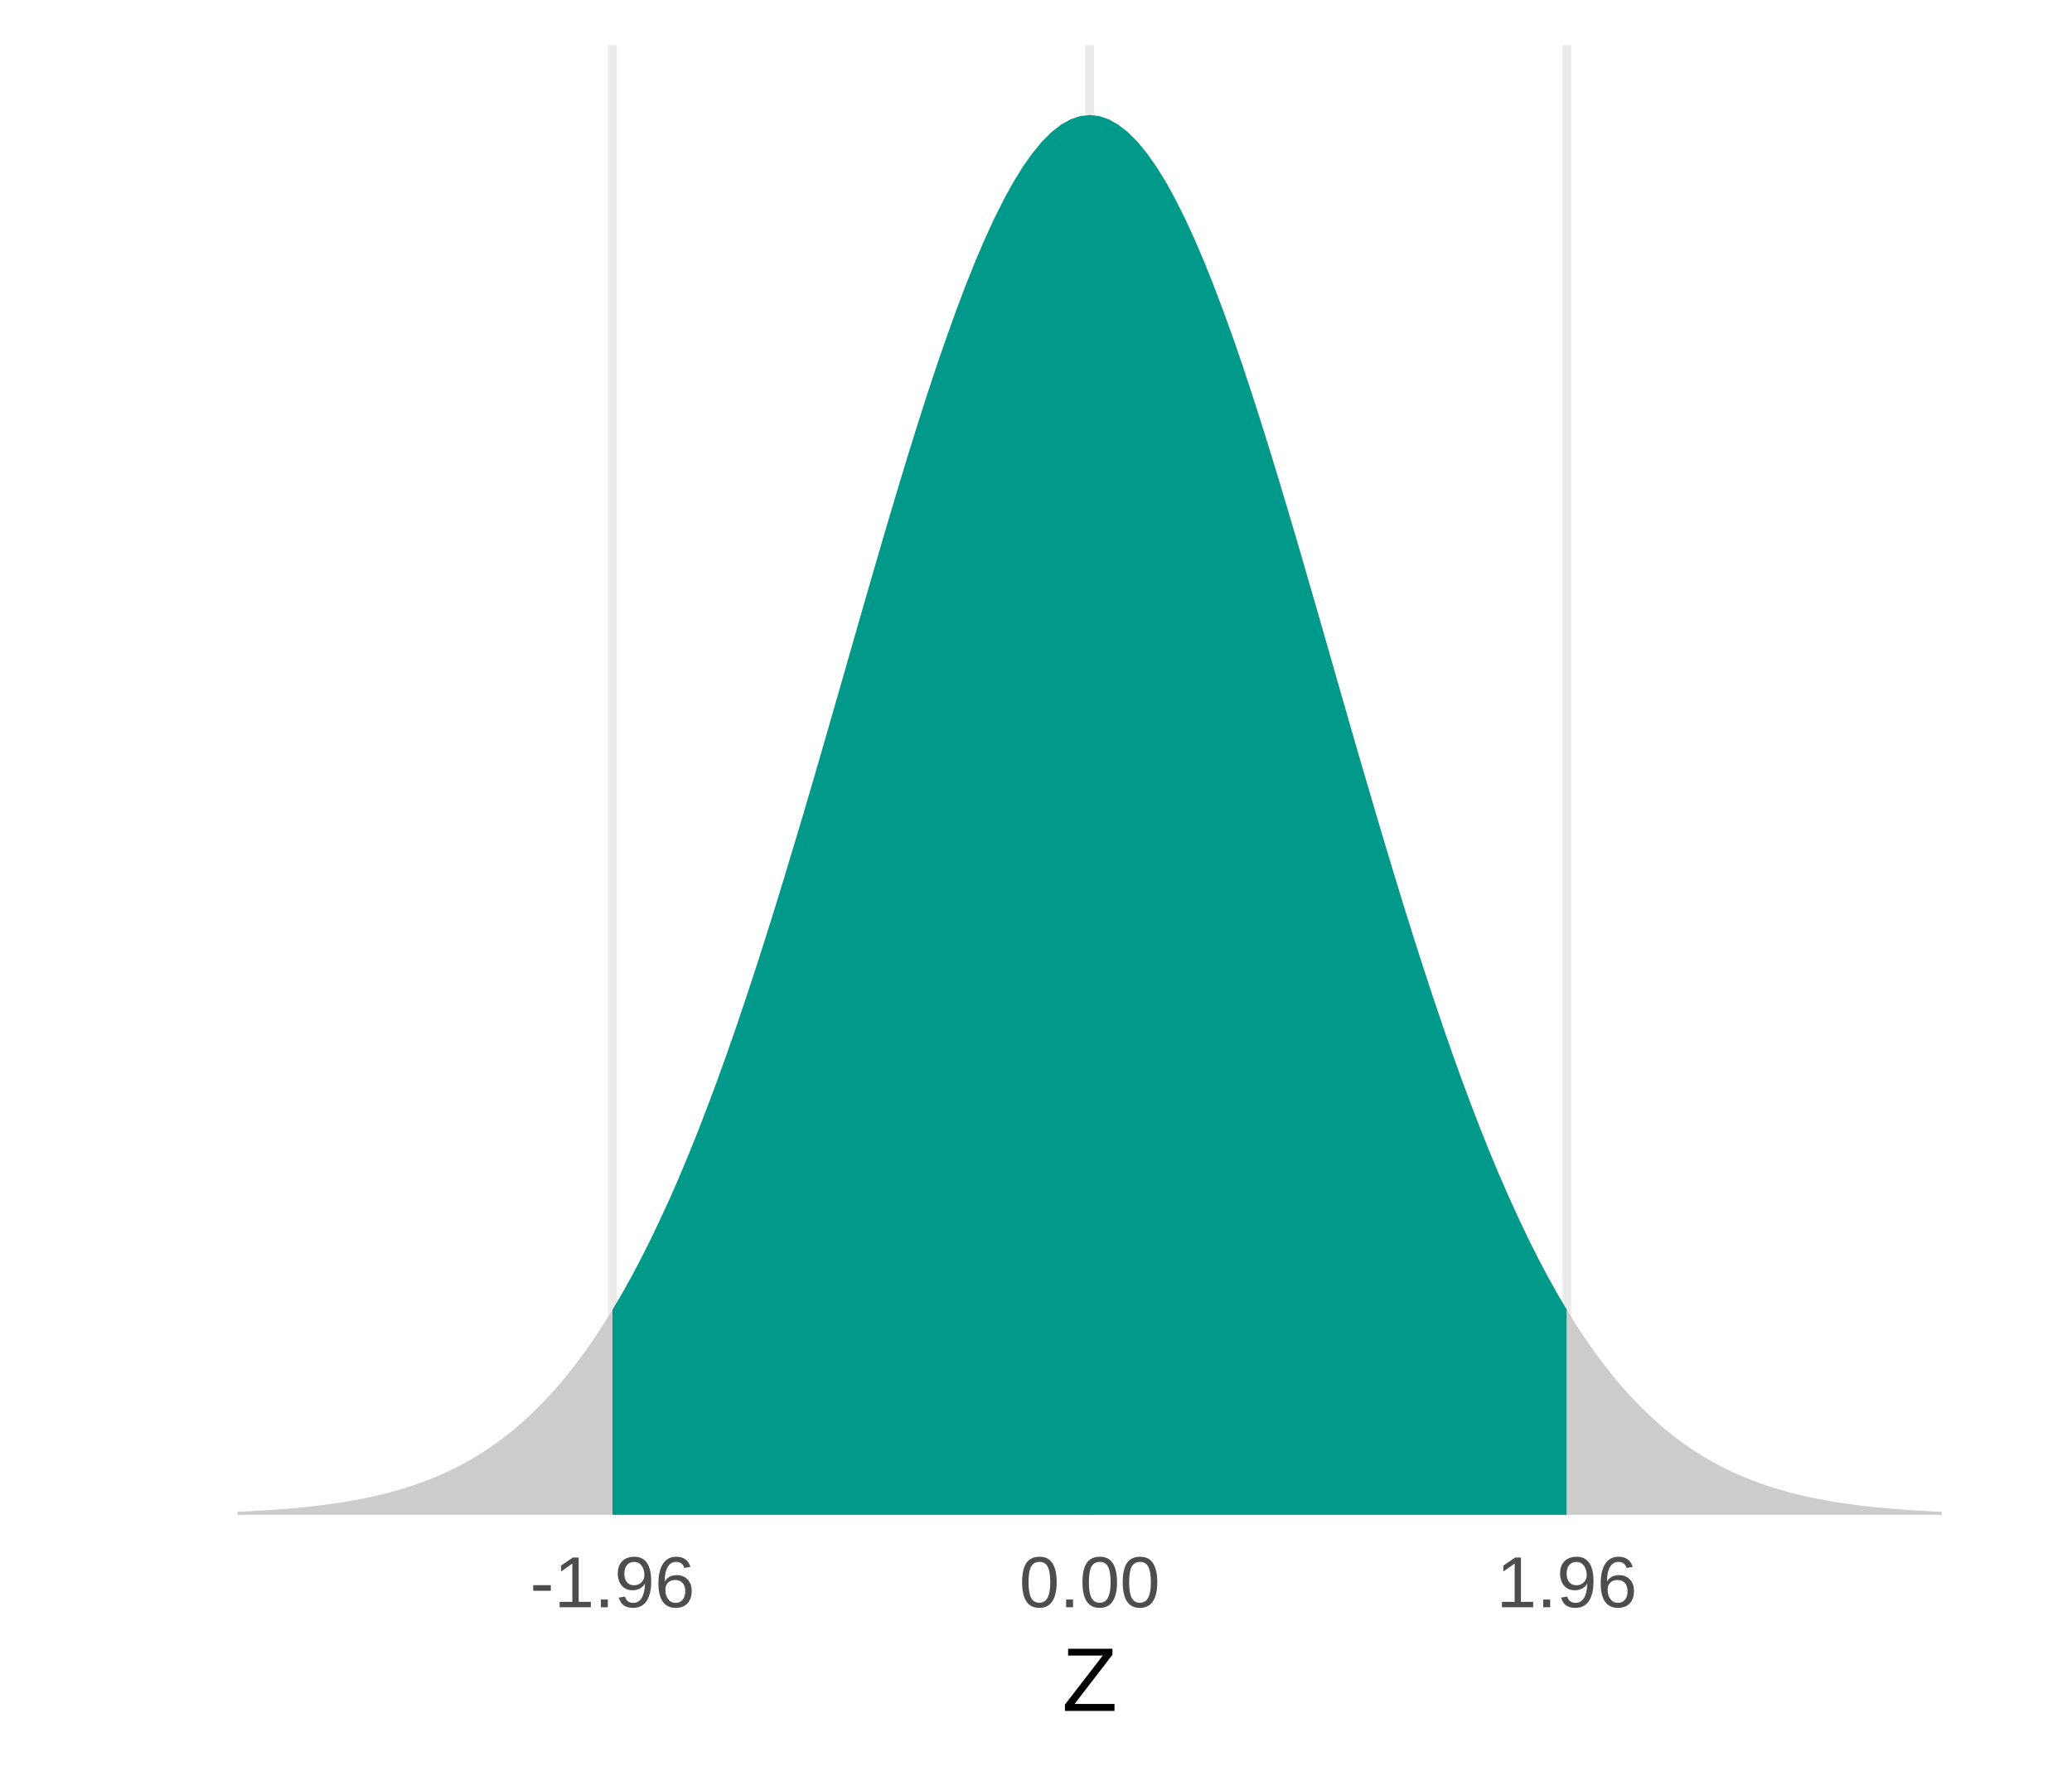
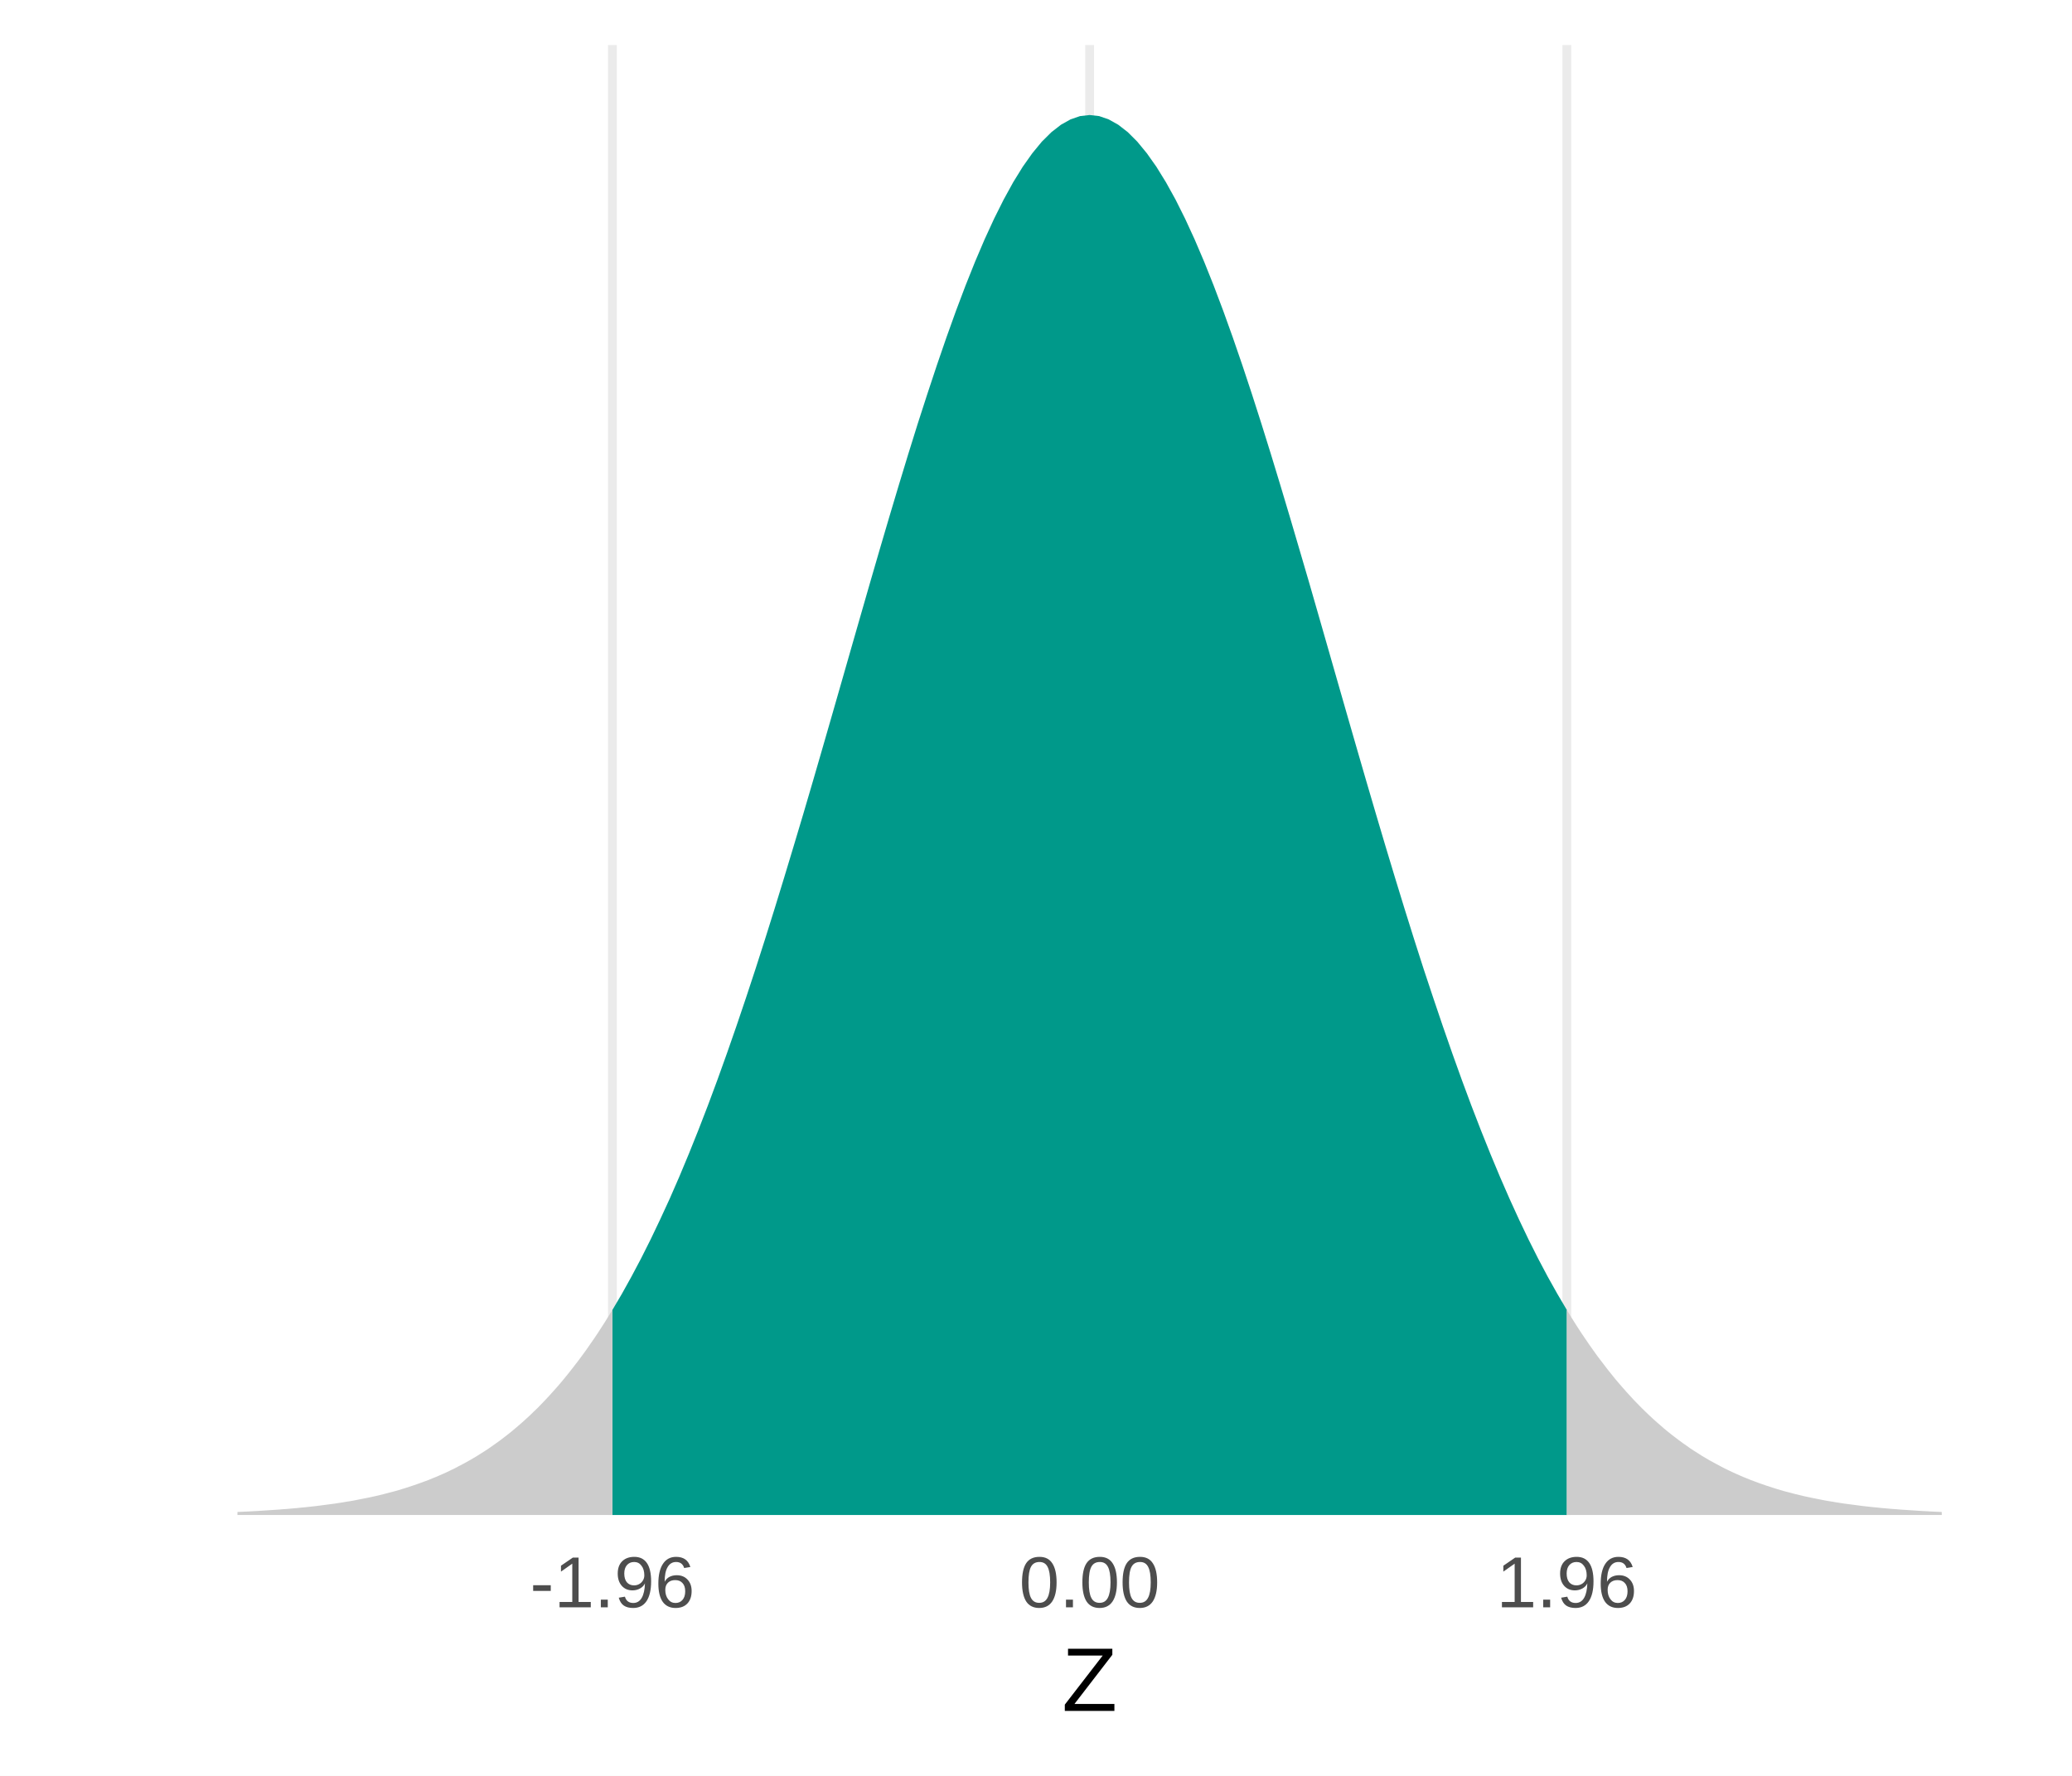
<svg xmlns="http://www.w3.org/2000/svg" class="svglite" width="252.00pt" height="216.00pt" viewBox="0 0 252.00 216.00">
  <defs>
    <style type="text/css">
    .svglite line, .svglite polyline, .svglite polygon, .svglite path, .svglite rect, .svglite circle {
      fill: none;
      stroke: #000000;
      stroke-linecap: round;
      stroke-linejoin: round;
      stroke-miterlimit: 10.00;
    }
    .svglite text {
      white-space: pre;
    }
  </style>
  </defs>
  <rect width="100%" height="100%" style="stroke: none; fill: #FFFFFF;" />
  <defs>
    <clipPath id="cpMC4wMHwyNTIuMDB8MC4wMHwyMTYuMDA=">
      <rect x="0.00" y="0.00" width="252.00" height="216.00" />
    </clipPath>
  </defs>
  <g clip-path="url(#cpMC4wMHwyNTIuMDB8MC4wMHwyMTYuMDA=)">
</g>
  <defs>
-     <clipPath id="cpMTguNTN8MjQ2LjUyfDUuNDh8MTg0LjI1">
-       <rect x="18.53" y="5.48" width="227.99" height="178.77" />
+     <clipPath id="cpMTguNTJ8MjQ2LjUyfDUuNDh8MTg0LjI3">
+       <rect x="18.52" y="5.48" width="228.00" height="178.79" />
    </clipPath>
  </defs>
-   <g clip-path="url(#cpMTguNTN8MjQ2LjUyfDUuNDh8MTg0LjI1)">
-     <polyline points="74.49,184.25 74.49,5.48 " style="stroke-width: 1.07; stroke: #EBEBEB; stroke-linecap: butt;" />
-     <polyline points="132.53,184.25 132.53,5.48 " style="stroke-width: 1.07; stroke: #EBEBEB; stroke-linecap: butt;" />
-     <polyline points="190.56,184.25 190.56,5.48 " style="stroke-width: 1.07; stroke: #EBEBEB; stroke-linecap: butt;" />
-     <polygon points="74.49,159.31 75.65,157.34 76.81,155.26 77.97,153.06 79.13,150.75 80.29,148.32 81.46,145.78 82.62,143.12 83.78,140.35 84.94,137.46 86.10,134.45 87.26,131.34 88.42,128.11 89.58,124.78 90.74,121.35 91.90,117.82 93.06,114.21 94.22,110.51 95.38,106.73 96.54,102.88 97.71,98.98 98.87,95.03 100.03,91.03 101.19,87.01 102.35,82.97 103.51,78.92 104.67,74.88 105.83,70.86 106.99,66.87 108.15,62.92 109.31,59.04 110.47,55.23 111.63,51.51 112.79,47.89 113.95,44.39 115.12,41.02 116.28,37.79 117.44,34.72 118.60,31.82 119.76,29.11 120.92,26.58 122.08,24.27 123.24,22.16 124.40,20.28 125.56,18.64 126.72,17.23 127.88,16.07 129.04,15.17 130.20,14.51 131.36,14.12 132.53,13.99 133.69,14.12 134.85,14.51 136.01,15.17 137.17,16.07 138.33,17.23 139.49,18.64 140.65,20.28 141.81,22.16 142.97,24.27 144.13,26.58 145.29,29.11 146.45,31.82 147.61,34.72 148.77,37.79 149.94,41.02 151.10,44.39 152.26,47.89 153.42,51.51 154.58,55.23 155.74,59.04 156.90,62.92 158.06,66.87 159.22,70.86 160.38,74.88 161.54,78.92 162.70,82.97 163.86,87.01 165.02,91.03 166.19,95.03 167.35,98.98 168.51,102.88 169.67,106.73 170.83,110.51 171.99,114.21 173.15,117.82 174.31,121.35 175.47,124.78 176.63,128.11 177.79,131.34 178.95,134.45 180.11,137.46 181.27,140.35 182.43,143.12 183.60,145.78 184.76,148.32 185.92,150.75 187.08,153.06 188.24,155.26 189.40,157.34 190.56,159.31 190.56,184.25 189.40,184.25 188.24,184.25 187.08,184.25 185.92,184.25 184.76,184.25 183.60,184.25 182.43,184.25 181.27,184.25 180.11,184.25 178.95,184.25 177.79,184.25 176.63,184.25 175.47,184.25 174.31,184.25 173.15,184.25 171.99,184.25 170.83,184.25 169.67,184.25 168.51,184.25 167.35,184.25 166.19,184.25 165.02,184.25 163.86,184.25 162.70,184.25 161.54,184.25 160.38,184.25 159.22,184.25 158.06,184.25 156.90,184.25 155.74,184.25 154.58,184.25 153.42,184.25 152.26,184.25 151.10,184.25 149.94,184.25 148.77,184.25 147.61,184.25 146.45,184.25 145.29,184.25 144.13,184.25 142.97,184.25 141.81,184.25 140.65,184.25 139.49,184.25 138.33,184.25 137.17,184.25 136.01,184.25 134.85,184.25 133.69,184.25 132.53,184.25 131.36,184.25 130.20,184.25 129.04,184.25 127.88,184.25 126.72,184.25 125.56,184.25 124.40,184.25 123.24,184.25 122.08,184.25 120.92,184.25 119.76,184.25 118.60,184.25 117.44,184.25 116.28,184.25 115.12,184.25 113.95,184.25 112.79,184.25 111.63,184.25 110.47,184.25 109.31,184.25 108.15,184.25 106.99,184.25 105.83,184.25 104.67,184.25 103.51,184.25 102.35,184.25 101.19,184.25 100.03,184.25 98.87,184.25 97.71,184.25 96.54,184.25 95.38,184.25 94.22,184.25 93.06,184.25 91.90,184.25 90.74,184.25 89.58,184.25 88.42,184.25 87.26,184.25 86.10,184.25 84.94,184.25 83.78,184.25 82.62,184.25 81.46,184.25 80.29,184.25 79.13,184.25 77.97,184.25 76.81,184.25 75.65,184.25 74.49,184.25 " style="stroke-width: 0.00; stroke: none; stroke-linecap: butt; fill: #00998A;" />
-     <polyline points="74.49,159.31 75.65,157.34 76.81,155.26 77.97,153.06 79.13,150.75 80.29,148.32 81.46,145.78 82.62,143.12 83.78,140.35 84.94,137.46 86.10,134.45 87.26,131.34 88.42,128.11 89.58,124.78 90.74,121.35 91.90,117.82 93.06,114.21 94.22,110.51 95.38,106.73 96.54,102.88 97.71,98.98 98.87,95.03 100.03,91.03 101.19,87.01 102.35,82.97 103.51,78.92 104.67,74.88 105.83,70.86 106.99,66.87 108.15,62.92 109.31,59.04 110.47,55.23 111.63,51.51 112.79,47.89 113.95,44.39 115.12,41.02 116.28,37.79 117.44,34.72 118.60,31.82 119.76,29.11 120.92,26.58 122.08,24.27 123.24,22.16 124.40,20.28 125.56,18.64 126.72,17.23 127.88,16.07 129.04,15.17 130.20,14.51 131.36,14.12 132.53,13.99 133.69,14.12 134.85,14.51 136.01,15.17 137.17,16.07 138.33,17.23 139.49,18.64 140.65,20.28 141.81,22.16 142.97,24.27 144.13,26.58 145.29,29.11 146.45,31.82 147.61,34.72 148.77,37.79 149.94,41.02 151.10,44.39 152.26,47.89 153.42,51.51 154.58,55.23 155.74,59.04 156.90,62.92 158.06,66.87 159.22,70.86 160.38,74.88 161.54,78.92 162.70,82.97 163.86,87.01 165.02,91.03 166.19,95.03 167.35,98.98 168.51,102.88 169.67,106.73 170.83,110.51 171.99,114.21 173.15,117.82 174.31,121.35 175.47,124.78 176.63,128.11 177.79,131.34 178.95,134.45 180.11,137.46 181.27,140.35 182.43,143.12 183.60,145.78 184.76,148.32 185.92,150.75 187.08,153.06 188.24,155.26 189.40,157.34 190.56,159.31 " style="stroke-width: 1.07; stroke: none; stroke-linecap: butt;" />
-     <polygon points="190.56,159.31 191.02,160.05 191.47,160.78 191.93,161.49 192.38,162.19 192.84,162.87 193.30,163.53 193.75,164.18 194.21,164.81 194.66,165.42 195.12,166.03 195.58,166.61 196.03,167.18 196.49,167.74 196.94,168.28 197.40,168.81 197.86,169.32 198.31,169.82 198.77,170.31 199.22,170.78 199.68,171.24 200.13,171.69 200.59,172.13 201.05,172.55 201.50,172.96 201.96,173.36 202.41,173.75 202.87,174.12 203.33,174.49 203.78,174.84 204.24,175.19 204.69,175.52 205.15,175.84 205.61,176.16 206.06,176.46 206.52,176.75 206.97,177.04 207.43,177.31 207.89,177.58 208.34,177.83 208.80,178.08 209.25,178.32 209.71,178.56 210.17,178.78 210.62,179.00 211.08,179.21 211.53,179.41 211.99,179.61 212.45,179.79 212.90,179.98 213.36,180.15 213.81,180.32 214.27,180.48 214.73,180.64 215.18,180.79 215.64,180.94 216.09,181.08 216.55,181.21 217.01,181.34 217.46,181.47 217.92,181.59 218.37,181.71 218.83,181.82 219.29,181.92 219.74,182.03 220.20,182.13 220.65,182.22 221.11,182.31 221.57,182.40 222.02,182.48 222.48,182.56 222.93,182.64 223.39,182.72 223.85,182.79 224.30,182.85 224.76,182.92 225.21,182.98 225.67,183.04 226.13,183.10 226.58,183.15 227.04,183.21 227.49,183.26 227.95,183.31 228.41,183.35 228.86,183.40 229.32,183.44 229.77,183.48 230.23,183.52 230.69,183.55 231.14,183.59 231.60,183.62 232.05,183.65 232.51,183.68 232.97,183.71 233.42,183.74 233.88,183.76 234.33,183.79 234.79,183.81 235.25,183.84 235.70,183.86 236.16,183.88 236.16,184.25 235.70,184.25 235.25,184.25 234.79,184.25 234.33,184.25 233.88,184.25 233.42,184.25 232.97,184.25 232.51,184.25 232.05,184.25 231.60,184.25 231.14,184.25 230.69,184.25 230.23,184.25 229.77,184.25 229.32,184.25 228.86,184.25 228.41,184.25 227.95,184.25 227.49,184.25 227.04,184.25 226.58,184.25 226.13,184.25 225.67,184.25 225.21,184.25 224.76,184.25 224.30,184.25 223.85,184.25 223.39,184.25 222.93,184.25 222.48,184.25 222.02,184.25 221.57,184.25 221.11,184.25 220.65,184.25 220.20,184.25 219.74,184.25 219.29,184.25 218.83,184.25 218.37,184.25 217.92,184.25 217.46,184.25 217.01,184.25 216.55,184.25 216.09,184.25 215.64,184.25 215.18,184.25 214.73,184.25 214.27,184.25 213.81,184.25 213.36,184.25 212.90,184.25 212.45,184.25 211.99,184.25 211.53,184.25 211.08,184.25 210.62,184.25 210.17,184.25 209.71,184.25 209.25,184.25 208.80,184.25 208.34,184.25 207.89,184.25 207.43,184.25 206.97,184.25 206.52,184.25 206.06,184.25 205.61,184.25 205.15,184.25 204.69,184.25 204.24,184.25 203.78,184.25 203.33,184.25 202.87,184.25 202.41,184.25 201.96,184.25 201.50,184.25 201.05,184.25 200.59,184.25 200.13,184.25 199.68,184.25 199.22,184.25 198.77,184.25 198.31,184.25 197.86,184.25 197.40,184.25 196.94,184.25 196.49,184.25 196.03,184.25 195.58,184.25 195.12,184.25 194.66,184.25 194.21,184.25 193.75,184.25 193.30,184.25 192.84,184.25 192.38,184.25 191.93,184.25 191.47,184.25 191.02,184.25 190.56,184.25 " style="stroke-width: 0.00; stroke: none; stroke-linecap: butt; fill: #CCCCCC;" />
-     <polyline points="190.56,159.31 191.02,160.05 191.47,160.78 191.93,161.49 192.38,162.19 192.84,162.87 193.30,163.53 193.75,164.18 194.21,164.81 194.66,165.42 195.12,166.03 195.58,166.61 196.03,167.18 196.49,167.74 196.94,168.28 197.40,168.81 197.86,169.32 198.31,169.82 198.77,170.31 199.22,170.78 199.68,171.24 200.13,171.69 200.59,172.13 201.05,172.55 201.50,172.96 201.96,173.36 202.41,173.75 202.87,174.12 203.33,174.49 203.78,174.84 204.24,175.19 204.69,175.52 205.15,175.84 205.61,176.16 206.06,176.46 206.52,176.75 206.97,177.04 207.43,177.31 207.89,177.58 208.34,177.83 208.80,178.08 209.25,178.32 209.71,178.56 210.17,178.78 210.62,179.00 211.08,179.21 211.53,179.41 211.99,179.61 212.45,179.79 212.90,179.98 213.36,180.15 213.81,180.32 214.27,180.48 214.73,180.64 215.18,180.79 215.64,180.94 216.09,181.08 216.55,181.21 217.01,181.34 217.46,181.47 217.92,181.59 218.37,181.71 218.83,181.82 219.29,181.92 219.74,182.03 220.20,182.13 220.65,182.22 221.11,182.31 221.57,182.40 222.02,182.48 222.48,182.56 222.93,182.64 223.39,182.72 223.85,182.79 224.30,182.85 224.76,182.92 225.21,182.98 225.67,183.04 226.13,183.10 226.58,183.15 227.04,183.21 227.49,183.26 227.95,183.31 228.41,183.35 228.86,183.40 229.32,183.44 229.77,183.48 230.23,183.52 230.69,183.55 231.14,183.59 231.60,183.62 232.05,183.65 232.51,183.68 232.97,183.71 233.42,183.74 233.88,183.76 234.33,183.79 234.79,183.81 235.25,183.84 235.70,183.86 236.16,183.88 " style="stroke-width: 1.07; stroke: none; stroke-linecap: butt;" />
-     <polygon points="28.89,183.88 29.35,183.86 29.81,183.84 30.26,183.81 30.72,183.79 31.17,183.76 31.63,183.74 32.09,183.71 32.54,183.68 33.00,183.65 33.45,183.62 33.91,183.59 34.37,183.55 34.82,183.52 35.28,183.48 35.73,183.44 36.19,183.40 36.65,183.35 37.10,183.31 37.56,183.26 38.01,183.21 38.47,183.15 38.93,183.10 39.38,183.04 39.84,182.98 40.29,182.92 40.75,182.85 41.21,182.79 41.66,182.72 42.12,182.64 42.57,182.56 43.03,182.48 43.48,182.40 43.94,182.31 44.40,182.22 44.85,182.13 45.31,182.03 45.76,181.92 46.22,181.82 46.68,181.71 47.13,181.59 47.59,181.47 48.04,181.34 48.50,181.21 48.96,181.08 49.41,180.94 49.87,180.79 50.32,180.64 50.78,180.48 51.24,180.32 51.69,180.15 52.15,179.98 52.60,179.79 53.06,179.61 53.52,179.41 53.97,179.21 54.43,179.00 54.88,178.78 55.34,178.56 55.80,178.32 56.25,178.08 56.71,177.83 57.16,177.58 57.62,177.31 58.08,177.04 58.53,176.75 58.99,176.46 59.44,176.16 59.90,175.84 60.36,175.52 60.81,175.19 61.27,174.84 61.72,174.49 62.18,174.12 62.64,173.75 63.09,173.36 63.55,172.96 64.00,172.55 64.46,172.13 64.92,171.69 65.37,171.24 65.83,170.78 66.28,170.31 66.74,169.82 67.20,169.32 67.65,168.81 68.11,168.28 68.56,167.74 69.02,167.18 69.48,166.61 69.93,166.03 70.39,165.42 70.84,164.81 71.30,164.18 71.76,163.53 72.21,162.87 72.67,162.19 73.12,161.49 73.58,160.78 74.04,160.05 74.49,159.31 74.49,184.25 74.04,184.25 73.58,184.25 73.12,184.25 72.67,184.25 72.21,184.25 71.76,184.25 71.30,184.25 70.84,184.25 70.39,184.25 69.93,184.25 69.48,184.25 69.02,184.25 68.56,184.25 68.11,184.25 67.65,184.25 67.20,184.25 66.74,184.25 66.28,184.25 65.83,184.25 65.37,184.25 64.92,184.25 64.46,184.25 64.00,184.25 63.55,184.25 63.09,184.25 62.64,184.25 62.18,184.25 61.72,184.25 61.27,184.25 60.81,184.25 60.36,184.25 59.90,184.25 59.44,184.25 58.99,184.25 58.53,184.25 58.08,184.25 57.62,184.25 57.16,184.25 56.71,184.25 56.25,184.25 55.80,184.25 55.34,184.25 54.88,184.25 54.43,184.25 53.97,184.25 53.52,184.25 53.06,184.25 52.60,184.25 52.15,184.25 51.69,184.25 51.24,184.25 50.78,184.25 50.32,184.25 49.87,184.25 49.41,184.25 48.96,184.25 48.50,184.25 48.04,184.25 47.59,184.25 47.13,184.25 46.68,184.25 46.22,184.25 45.76,184.25 45.31,184.25 44.85,184.25 44.40,184.25 43.94,184.25 43.48,184.25 43.03,184.25 42.57,184.25 42.12,184.25 41.66,184.25 41.21,184.25 40.75,184.25 40.29,184.25 39.84,184.25 39.38,184.25 38.93,184.25 38.47,184.25 38.01,184.25 37.56,184.25 37.10,184.25 36.65,184.25 36.19,184.25 35.73,184.25 35.28,184.25 34.82,184.25 34.37,184.25 33.91,184.25 33.45,184.25 33.00,184.25 32.54,184.25 32.09,184.25 31.63,184.25 31.17,184.25 30.72,184.25 30.26,184.25 29.81,184.25 29.35,184.25 28.89,184.25 " style="stroke-width: 0.00; stroke: none; stroke-linecap: butt; fill: #CCCCCC;" />
-     <polyline points="28.89,183.88 29.35,183.86 29.81,183.84 30.26,183.81 30.72,183.79 31.17,183.76 31.63,183.74 32.09,183.71 32.54,183.68 33.00,183.65 33.45,183.62 33.91,183.59 34.37,183.55 34.82,183.52 35.28,183.48 35.73,183.44 36.19,183.40 36.65,183.35 37.10,183.31 37.56,183.26 38.01,183.21 38.47,183.15 38.93,183.10 39.38,183.04 39.84,182.98 40.29,182.92 40.75,182.85 41.21,182.79 41.66,182.72 42.12,182.64 42.57,182.56 43.03,182.48 43.48,182.40 43.94,182.31 44.40,182.22 44.85,182.13 45.31,182.03 45.76,181.92 46.22,181.82 46.68,181.71 47.13,181.59 47.59,181.47 48.04,181.34 48.50,181.21 48.96,181.08 49.41,180.94 49.87,180.79 50.32,180.64 50.78,180.48 51.24,180.32 51.69,180.15 52.15,179.98 52.60,179.79 53.06,179.61 53.52,179.41 53.97,179.21 54.43,179.00 54.88,178.78 55.34,178.56 55.80,178.32 56.25,178.08 56.71,177.83 57.16,177.58 57.62,177.31 58.08,177.04 58.53,176.75 58.99,176.46 59.44,176.16 59.90,175.84 60.36,175.52 60.81,175.19 61.27,174.84 61.72,174.49 62.18,174.12 62.64,173.75 63.09,173.36 63.55,172.96 64.00,172.55 64.46,172.13 64.92,171.69 65.37,171.24 65.83,170.78 66.28,170.31 66.74,169.82 67.20,169.32 67.65,168.81 68.11,168.28 68.56,167.74 69.02,167.18 69.48,166.61 69.93,166.03 70.39,165.42 70.84,164.81 71.30,164.18 71.76,163.53 72.21,162.87 72.67,162.19 73.12,161.49 73.58,160.78 74.04,160.05 74.49,159.31 " style="stroke-width: 1.07; stroke: none; stroke-linecap: butt;" />
+   <g clip-path="url(#cpMTguNTJ8MjQ2LjUyfDUuNDh8MTg0LjI3)">
+     <polyline points="74.48,184.27 74.48,5.48 " style="stroke-width: 1.07; stroke: #EBEBEB; stroke-linecap: butt;" />
+     <polyline points="132.52,184.27 132.52,5.48 " style="stroke-width: 1.07; stroke: #EBEBEB; stroke-linecap: butt;" />
+     <polyline points="190.56,184.27 190.56,5.48 " style="stroke-width: 1.07; stroke: #EBEBEB; stroke-linecap: butt;" />
+     <polygon points="74.48,159.33 75.64,157.36 76.80,155.27 77.96,153.08 79.12,150.77 80.28,148.34 81.45,145.80 82.61,143.14 83.77,140.36 84.93,137.47 86.09,134.47 87.25,131.35 88.41,128.12 89.57,124.79 90.73,121.36 91.89,117.84 93.05,114.22 94.21,110.52 95.37,106.74 96.53,102.90 97.70,98.99 98.86,95.04 100.02,91.04 101.18,87.02 102.34,82.98 103.50,78.93 104.66,74.89 105.82,70.86 106.98,66.87 108.14,62.93 109.30,59.05 110.46,55.24 111.62,51.52 112.79,47.90 113.95,44.40 115.11,41.03 116.27,37.80 117.43,34.73 118.59,31.83 119.75,29.11 120.91,26.59 122.07,24.27 123.23,22.16 124.39,20.28 125.55,18.64 126.71,17.23 127.88,16.07 129.04,15.17 130.20,14.52 131.36,14.12 132.52,13.99 133.68,14.12 134.84,14.52 136.00,15.17 137.16,16.07 138.32,17.23 139.48,18.64 140.64,20.28 141.80,22.16 142.97,24.27 144.13,26.59 145.29,29.11 146.45,31.83 147.61,34.73 148.77,37.80 149.93,41.03 151.09,44.40 152.25,47.90 153.41,51.52 154.57,55.24 155.73,59.05 156.89,62.93 158.05,66.87 159.22,70.86 160.38,74.89 161.54,78.93 162.70,82.98 163.86,87.02 165.02,91.04 166.18,95.04 167.34,98.99 168.50,102.90 169.66,106.74 170.82,110.52 171.98,114.22 173.14,117.84 174.31,121.36 175.47,124.79 176.63,128.12 177.79,131.35 178.95,134.47 180.11,137.47 181.27,140.36 182.43,143.14 183.59,145.80 184.75,148.34 185.91,150.77 187.07,153.08 188.23,155.27 189.40,157.36 190.56,159.33 190.56,184.27 189.40,184.27 188.23,184.27 187.07,184.27 185.91,184.27 184.75,184.27 183.59,184.27 182.43,184.27 181.27,184.27 180.11,184.27 178.95,184.27 177.79,184.27 176.63,184.27 175.47,184.27 174.31,184.27 173.14,184.27 171.98,184.27 170.82,184.27 169.66,184.27 168.50,184.27 167.34,184.27 166.18,184.27 165.02,184.27 163.86,184.27 162.70,184.27 161.54,184.27 160.38,184.27 159.22,184.27 158.05,184.27 156.89,184.27 155.73,184.27 154.57,184.27 153.41,184.27 152.25,184.27 151.09,184.27 149.93,184.27 148.77,184.27 147.61,184.27 146.45,184.27 145.29,184.27 144.13,184.27 142.97,184.27 141.80,184.27 140.64,184.27 139.48,184.27 138.32,184.27 137.16,184.27 136.00,184.27 134.84,184.27 133.68,184.27 132.52,184.27 131.36,184.27 130.20,184.27 129.04,184.27 127.88,184.27 126.71,184.27 125.55,184.27 124.39,184.27 123.23,184.27 122.07,184.27 120.91,184.27 119.75,184.27 118.59,184.27 117.43,184.27 116.27,184.27 115.11,184.27 113.95,184.27 112.79,184.27 111.62,184.27 110.46,184.27 109.30,184.27 108.14,184.27 106.98,184.27 105.82,184.27 104.66,184.27 103.50,184.27 102.34,184.27 101.18,184.27 100.02,184.27 98.86,184.27 97.70,184.27 96.53,184.27 95.37,184.27 94.21,184.27 93.05,184.27 91.89,184.27 90.73,184.27 89.57,184.27 88.41,184.27 87.25,184.27 86.09,184.27 84.93,184.27 83.77,184.27 82.61,184.27 81.45,184.27 80.28,184.27 79.12,184.27 77.96,184.27 76.80,184.27 75.64,184.27 74.48,184.27 " style="stroke-width: 0.00; stroke: none; stroke-linecap: butt; fill: #00998A;" />
+     <polyline points="74.48,159.33 75.64,157.36 76.80,155.27 77.96,153.08 79.12,150.77 80.28,148.34 81.45,145.80 82.61,143.14 83.77,140.36 84.93,137.47 86.09,134.47 87.25,131.35 88.41,128.12 89.57,124.79 90.73,121.36 91.89,117.84 93.05,114.22 94.21,110.52 95.37,106.74 96.53,102.90 97.70,98.99 98.86,95.04 100.02,91.04 101.18,87.02 102.34,82.98 103.50,78.93 104.66,74.89 105.82,70.86 106.98,66.87 108.14,62.93 109.30,59.05 110.46,55.24 111.62,51.52 112.79,47.90 113.95,44.40 115.11,41.03 116.27,37.80 117.43,34.73 118.59,31.83 119.75,29.11 120.91,26.59 122.07,24.27 123.23,22.16 124.39,20.28 125.55,18.64 126.71,17.23 127.88,16.07 129.04,15.17 130.20,14.52 131.36,14.12 132.52,13.99 133.68,14.12 134.84,14.52 136.00,15.17 137.16,16.07 138.32,17.23 139.48,18.64 140.64,20.28 141.80,22.16 142.97,24.27 144.13,26.59 145.29,29.11 146.45,31.83 147.61,34.73 148.77,37.80 149.93,41.03 151.09,44.40 152.25,47.90 153.41,51.52 154.57,55.24 155.73,59.05 156.89,62.93 158.05,66.87 159.22,70.86 160.38,74.89 161.54,78.93 162.70,82.98 163.86,87.02 165.02,91.04 166.18,95.04 167.34,98.99 168.50,102.90 169.66,106.74 170.82,110.52 171.98,114.22 173.14,117.84 174.31,121.36 175.47,124.79 176.63,128.12 177.79,131.35 178.95,134.47 180.11,137.47 181.27,140.36 182.43,143.14 183.59,145.80 184.75,148.34 185.91,150.77 187.07,153.08 188.23,155.27 189.40,157.36 190.56,159.33 " style="stroke-width: 1.07; stroke: none; stroke-linecap: butt;" />
+     <polygon points="190.56,159.33 191.01,160.07 191.47,160.80 191.92,161.51 192.38,162.21 192.84,162.89 193.29,163.55 193.75,164.20 194.20,164.83 194.66,165.44 195.12,166.04 195.57,166.63 196.03,167.20 196.48,167.76 196.94,168.30 197.40,168.83 197.85,169.34 198.31,169.84 198.76,170.33 199.22,170.80 199.68,171.27 200.13,171.71 200.59,172.15 201.04,172.57 201.50,172.98 201.96,173.38 202.41,173.77 202.87,174.15 203.32,174.51 203.78,174.86 204.24,175.21 204.69,175.54 205.15,175.86 205.60,176.18 206.06,176.48 206.52,176.77 206.97,177.06 207.43,177.33 207.88,177.60 208.34,177.85 208.80,178.10 209.25,178.34 209.71,178.58 210.16,178.80 210.62,179.02 211.08,179.23 211.53,179.43 211.99,179.63 212.44,179.81 212.90,180.00 213.36,180.17 213.81,180.34 214.27,180.50 214.72,180.66 215.18,180.81 215.64,180.96 216.09,181.10 216.55,181.24 217.00,181.37 217.46,181.49 217.92,181.61 218.37,181.73 218.83,181.84 219.28,181.95 219.74,182.05 220.20,182.15 220.65,182.24 221.11,182.33 221.56,182.42 222.02,182.51 222.48,182.59 222.93,182.66 223.39,182.74 223.84,182.81 224.30,182.88 224.76,182.94 225.21,183.00 225.67,183.06 226.12,183.12 226.58,183.18 227.04,183.23 227.49,183.28 227.95,183.33 228.40,183.37 228.86,183.42 229.32,183.46 229.77,183.50 230.23,183.54 230.68,183.57 231.14,183.61 231.60,183.64 232.05,183.67 232.51,183.70 232.96,183.73 233.42,183.76 233.88,183.79 234.33,183.81 234.79,183.84 235.24,183.86 235.70,183.88 236.16,183.90 236.16,184.27 235.70,184.27 235.24,184.27 234.79,184.27 234.33,184.27 233.88,184.27 233.42,184.27 232.96,184.27 232.51,184.27 232.05,184.27 231.60,184.27 231.14,184.27 230.68,184.27 230.23,184.27 229.77,184.27 229.32,184.27 228.86,184.27 228.40,184.27 227.95,184.27 227.49,184.27 227.04,184.27 226.58,184.27 226.12,184.27 225.67,184.27 225.21,184.27 224.76,184.27 224.30,184.27 223.84,184.27 223.39,184.27 222.93,184.27 222.48,184.27 222.02,184.27 221.56,184.27 221.11,184.27 220.65,184.27 220.20,184.27 219.74,184.27 219.28,184.27 218.83,184.27 218.37,184.27 217.92,184.27 217.46,184.27 217.00,184.27 216.55,184.27 216.09,184.27 215.64,184.27 215.18,184.27 214.72,184.27 214.27,184.27 213.81,184.27 213.36,184.27 212.90,184.27 212.44,184.27 211.99,184.27 211.53,184.27 211.08,184.27 210.62,184.27 210.16,184.27 209.71,184.27 209.25,184.27 208.80,184.27 208.34,184.27 207.88,184.27 207.43,184.27 206.97,184.27 206.52,184.27 206.06,184.27 205.60,184.27 205.15,184.27 204.69,184.27 204.24,184.27 203.78,184.27 203.32,184.27 202.87,184.27 202.41,184.27 201.96,184.27 201.50,184.27 201.04,184.27 200.59,184.27 200.13,184.27 199.68,184.27 199.22,184.27 198.76,184.27 198.31,184.27 197.85,184.27 197.40,184.27 196.94,184.27 196.48,184.27 196.03,184.27 195.57,184.27 195.12,184.27 194.66,184.27 194.20,184.27 193.75,184.27 193.29,184.27 192.84,184.27 192.38,184.27 191.92,184.27 191.47,184.27 191.01,184.27 190.56,184.27 " style="stroke-width: 0.00; stroke: none; stroke-linecap: butt; fill: #CCCCCC;" />
+     <polyline points="190.56,159.33 191.01,160.07 191.47,160.80 191.92,161.51 192.38,162.21 192.84,162.89 193.29,163.55 193.75,164.20 194.20,164.83 194.66,165.44 195.12,166.04 195.57,166.63 196.03,167.20 196.48,167.76 196.94,168.30 197.40,168.83 197.85,169.34 198.31,169.84 198.76,170.33 199.22,170.80 199.68,171.27 200.13,171.71 200.59,172.15 201.04,172.57 201.50,172.98 201.96,173.38 202.41,173.77 202.87,174.15 203.32,174.51 203.78,174.86 204.24,175.21 204.69,175.54 205.15,175.86 205.60,176.18 206.06,176.48 206.52,176.77 206.97,177.06 207.43,177.33 207.88,177.60 208.34,177.85 208.80,178.10 209.25,178.34 209.71,178.58 210.16,178.80 210.62,179.02 211.08,179.23 211.53,179.43 211.99,179.63 212.44,179.81 212.90,180.00 213.36,180.17 213.81,180.34 214.27,180.50 214.72,180.66 215.18,180.81 215.64,180.96 216.09,181.10 216.55,181.24 217.00,181.37 217.46,181.49 217.92,181.61 218.37,181.73 218.83,181.84 219.28,181.95 219.74,182.05 220.20,182.15 220.65,182.24 221.11,182.33 221.56,182.42 222.02,182.51 222.48,182.59 222.93,182.66 223.39,182.74 223.84,182.81 224.30,182.88 224.76,182.94 225.21,183.00 225.67,183.06 226.12,183.12 226.58,183.18 227.04,183.23 227.49,183.28 227.95,183.33 228.40,183.37 228.86,183.42 229.32,183.46 229.77,183.50 230.23,183.54 230.68,183.57 231.14,183.61 231.60,183.64 232.05,183.67 232.51,183.70 232.96,183.73 233.42,183.76 233.88,183.79 234.33,183.81 234.79,183.84 235.24,183.86 235.70,183.88 236.16,183.90 " style="stroke-width: 1.07; stroke: none; stroke-linecap: butt;" />
+     <polygon points="28.88,183.90 29.34,183.88 29.79,183.86 30.25,183.84 30.70,183.81 31.16,183.79 31.62,183.76 32.07,183.73 32.53,183.70 32.98,183.67 33.44,183.64 33.90,183.61 34.35,183.57 34.81,183.54 35.26,183.50 35.72,183.46 36.18,183.42 36.63,183.37 37.09,183.33 37.54,183.28 38.00,183.23 38.46,183.18 38.91,183.12 39.37,183.06 39.82,183.00 40.28,182.94 40.74,182.88 41.19,182.81 41.65,182.74 42.10,182.66 42.56,182.59 43.02,182.51 43.47,182.42 43.93,182.33 44.38,182.24 44.84,182.15 45.30,182.05 45.75,181.95 46.21,181.84 46.66,181.73 47.12,181.61 47.58,181.49 48.03,181.37 48.49,181.24 48.94,181.10 49.40,180.96 49.86,180.81 50.31,180.66 50.77,180.50 51.22,180.34 51.68,180.17 52.14,180.00 52.59,179.81 53.05,179.63 53.50,179.43 53.96,179.23 54.42,179.02 54.87,178.80 55.33,178.58 55.78,178.34 56.24,178.10 56.70,177.85 57.15,177.60 57.61,177.33 58.06,177.06 58.52,176.77 58.98,176.48 59.43,176.18 59.89,175.86 60.34,175.54 60.80,175.21 61.26,174.86 61.71,174.51 62.17,174.15 62.62,173.77 63.08,173.38 63.54,172.98 63.99,172.57 64.45,172.15 64.90,171.71 65.36,171.27 65.82,170.80 66.27,170.33 66.73,169.84 67.18,169.34 67.64,168.83 68.10,168.30 68.55,167.76 69.01,167.20 69.46,166.63 69.92,166.04 70.38,165.44 70.83,164.83 71.29,164.20 71.74,163.55 72.20,162.89 72.66,162.21 73.11,161.51 73.57,160.80 74.02,160.07 74.48,159.33 74.48,184.27 74.02,184.27 73.57,184.27 73.11,184.27 72.66,184.27 72.20,184.27 71.74,184.27 71.29,184.27 70.83,184.27 70.38,184.27 69.92,184.27 69.46,184.27 69.01,184.27 68.55,184.27 68.10,184.27 67.64,184.27 67.18,184.27 66.73,184.27 66.27,184.27 65.82,184.27 65.36,184.27 64.90,184.27 64.45,184.27 63.99,184.27 63.54,184.27 63.08,184.27 62.62,184.27 62.17,184.27 61.71,184.27 61.26,184.27 60.80,184.27 60.34,184.27 59.89,184.27 59.43,184.27 58.98,184.27 58.52,184.27 58.06,184.27 57.61,184.27 57.15,184.27 56.70,184.27 56.24,184.27 55.78,184.27 55.33,184.27 54.87,184.27 54.42,184.27 53.96,184.27 53.50,184.27 53.05,184.27 52.59,184.27 52.14,184.27 51.68,184.27 51.22,184.27 50.77,184.27 50.31,184.27 49.86,184.27 49.40,184.27 48.94,184.27 48.49,184.27 48.03,184.27 47.58,184.27 47.12,184.27 46.66,184.27 46.21,184.27 45.75,184.27 45.30,184.27 44.84,184.27 44.38,184.27 43.93,184.27 43.47,184.27 43.02,184.27 42.56,184.27 42.10,184.27 41.65,184.27 41.19,184.27 40.74,184.27 40.28,184.27 39.82,184.27 39.37,184.27 38.91,184.27 38.46,184.27 38.00,184.27 37.54,184.27 37.09,184.27 36.63,184.27 36.18,184.27 35.72,184.27 35.26,184.27 34.81,184.27 34.35,184.27 33.90,184.27 33.44,184.27 32.98,184.27 32.53,184.27 32.07,184.27 31.62,184.27 31.16,184.27 30.70,184.27 30.25,184.27 29.79,184.27 29.34,184.27 28.88,184.27 " style="stroke-width: 0.00; stroke: none; stroke-linecap: butt; fill: #CCCCCC;" />
+     <polyline points="28.88,183.90 29.34,183.88 29.79,183.86 30.25,183.84 30.70,183.81 31.16,183.79 31.62,183.76 32.07,183.73 32.53,183.70 32.98,183.67 33.44,183.64 33.90,183.61 34.35,183.57 34.81,183.54 35.26,183.50 35.72,183.46 36.18,183.42 36.63,183.37 37.09,183.33 37.54,183.28 38.00,183.23 38.46,183.18 38.91,183.12 39.37,183.06 39.82,183.00 40.28,182.94 40.74,182.88 41.19,182.81 41.65,182.74 42.10,182.66 42.56,182.59 43.02,182.51 43.47,182.42 43.93,182.33 44.38,182.24 44.84,182.15 45.30,182.05 45.75,181.95 46.21,181.84 46.66,181.73 47.12,181.61 47.58,181.49 48.03,181.37 48.49,181.24 48.94,181.10 49.40,180.96 49.86,180.81 50.31,180.66 50.77,180.50 51.22,180.34 51.68,180.17 52.14,180.00 52.59,179.81 53.05,179.63 53.50,179.43 53.96,179.23 54.42,179.02 54.87,178.80 55.33,178.58 55.78,178.34 56.24,178.10 56.70,177.85 57.15,177.60 57.61,177.33 58.06,177.06 58.52,176.77 58.98,176.48 59.43,176.18 59.89,175.86 60.34,175.54 60.80,175.21 61.26,174.86 61.71,174.51 62.17,174.15 62.62,173.77 63.08,173.38 63.54,172.98 63.99,172.57 64.45,172.15 64.90,171.71 65.36,171.27 65.82,170.80 66.27,170.33 66.73,169.84 67.18,169.34 67.64,168.83 68.10,168.30 68.55,167.76 69.01,167.20 69.46,166.63 69.92,166.04 70.38,165.44 70.83,164.83 71.29,164.20 71.74,163.55 72.20,162.89 72.66,162.21 73.11,161.51 73.57,160.80 74.02,160.07 74.48,159.33 " style="stroke-width: 1.07; stroke: none; stroke-linecap: butt;" />
  </g>
  <g clip-path="url(#cpMC4wMHwyNTIuMDB8MC4wMHwyMTYuMDA=)">
-     <text x="74.49" y="195.49" text-anchor="middle" style="font-size: 8.80px;fill: #4D4D4D; font-family: &quot;Arial&quot;;" textLength="20.06px" lengthAdjust="spacingAndGlyphs">-1.96</text>
-     <text x="132.53" y="195.49" text-anchor="middle" style="font-size: 8.80px;fill: #4D4D4D; font-family: &quot;Arial&quot;;" textLength="17.13px" lengthAdjust="spacingAndGlyphs">0.00</text>
-     <text x="190.56" y="195.49" text-anchor="middle" style="font-size: 8.80px;fill: #4D4D4D; font-family: &quot;Arial&quot;;" textLength="17.13px" lengthAdjust="spacingAndGlyphs">1.96</text>
-     <text x="132.53" y="208.10" text-anchor="middle" style="font-size: 11.00px; font-family: &quot;Arial&quot;;" textLength="6.72px" lengthAdjust="spacingAndGlyphs">Z</text>
+     <text x="74.48" y="195.50" text-anchor="middle" style="font-size: 8.80px;fill: #4D4D4D; font-family: &quot;Arial&quot;;" textLength="20.07px" lengthAdjust="spacingAndGlyphs">-1.96</text>
+     <text x="132.52" y="195.50" text-anchor="middle" style="font-size: 8.80px;fill: #4D4D4D; font-family: &quot;Arial&quot;;" textLength="17.14px" lengthAdjust="spacingAndGlyphs">0.00</text>
+     <text x="190.56" y="195.50" text-anchor="middle" style="font-size: 8.80px;fill: #4D4D4D; font-family: &quot;Arial&quot;;" textLength="17.14px" lengthAdjust="spacingAndGlyphs">1.96</text>
+     <text x="132.52" y="208.10" text-anchor="middle" style="font-size: 11.00px; font-family: &quot;Arial&quot;;" textLength="6.72px" lengthAdjust="spacingAndGlyphs">Z</text>
  </g>
</svg>
